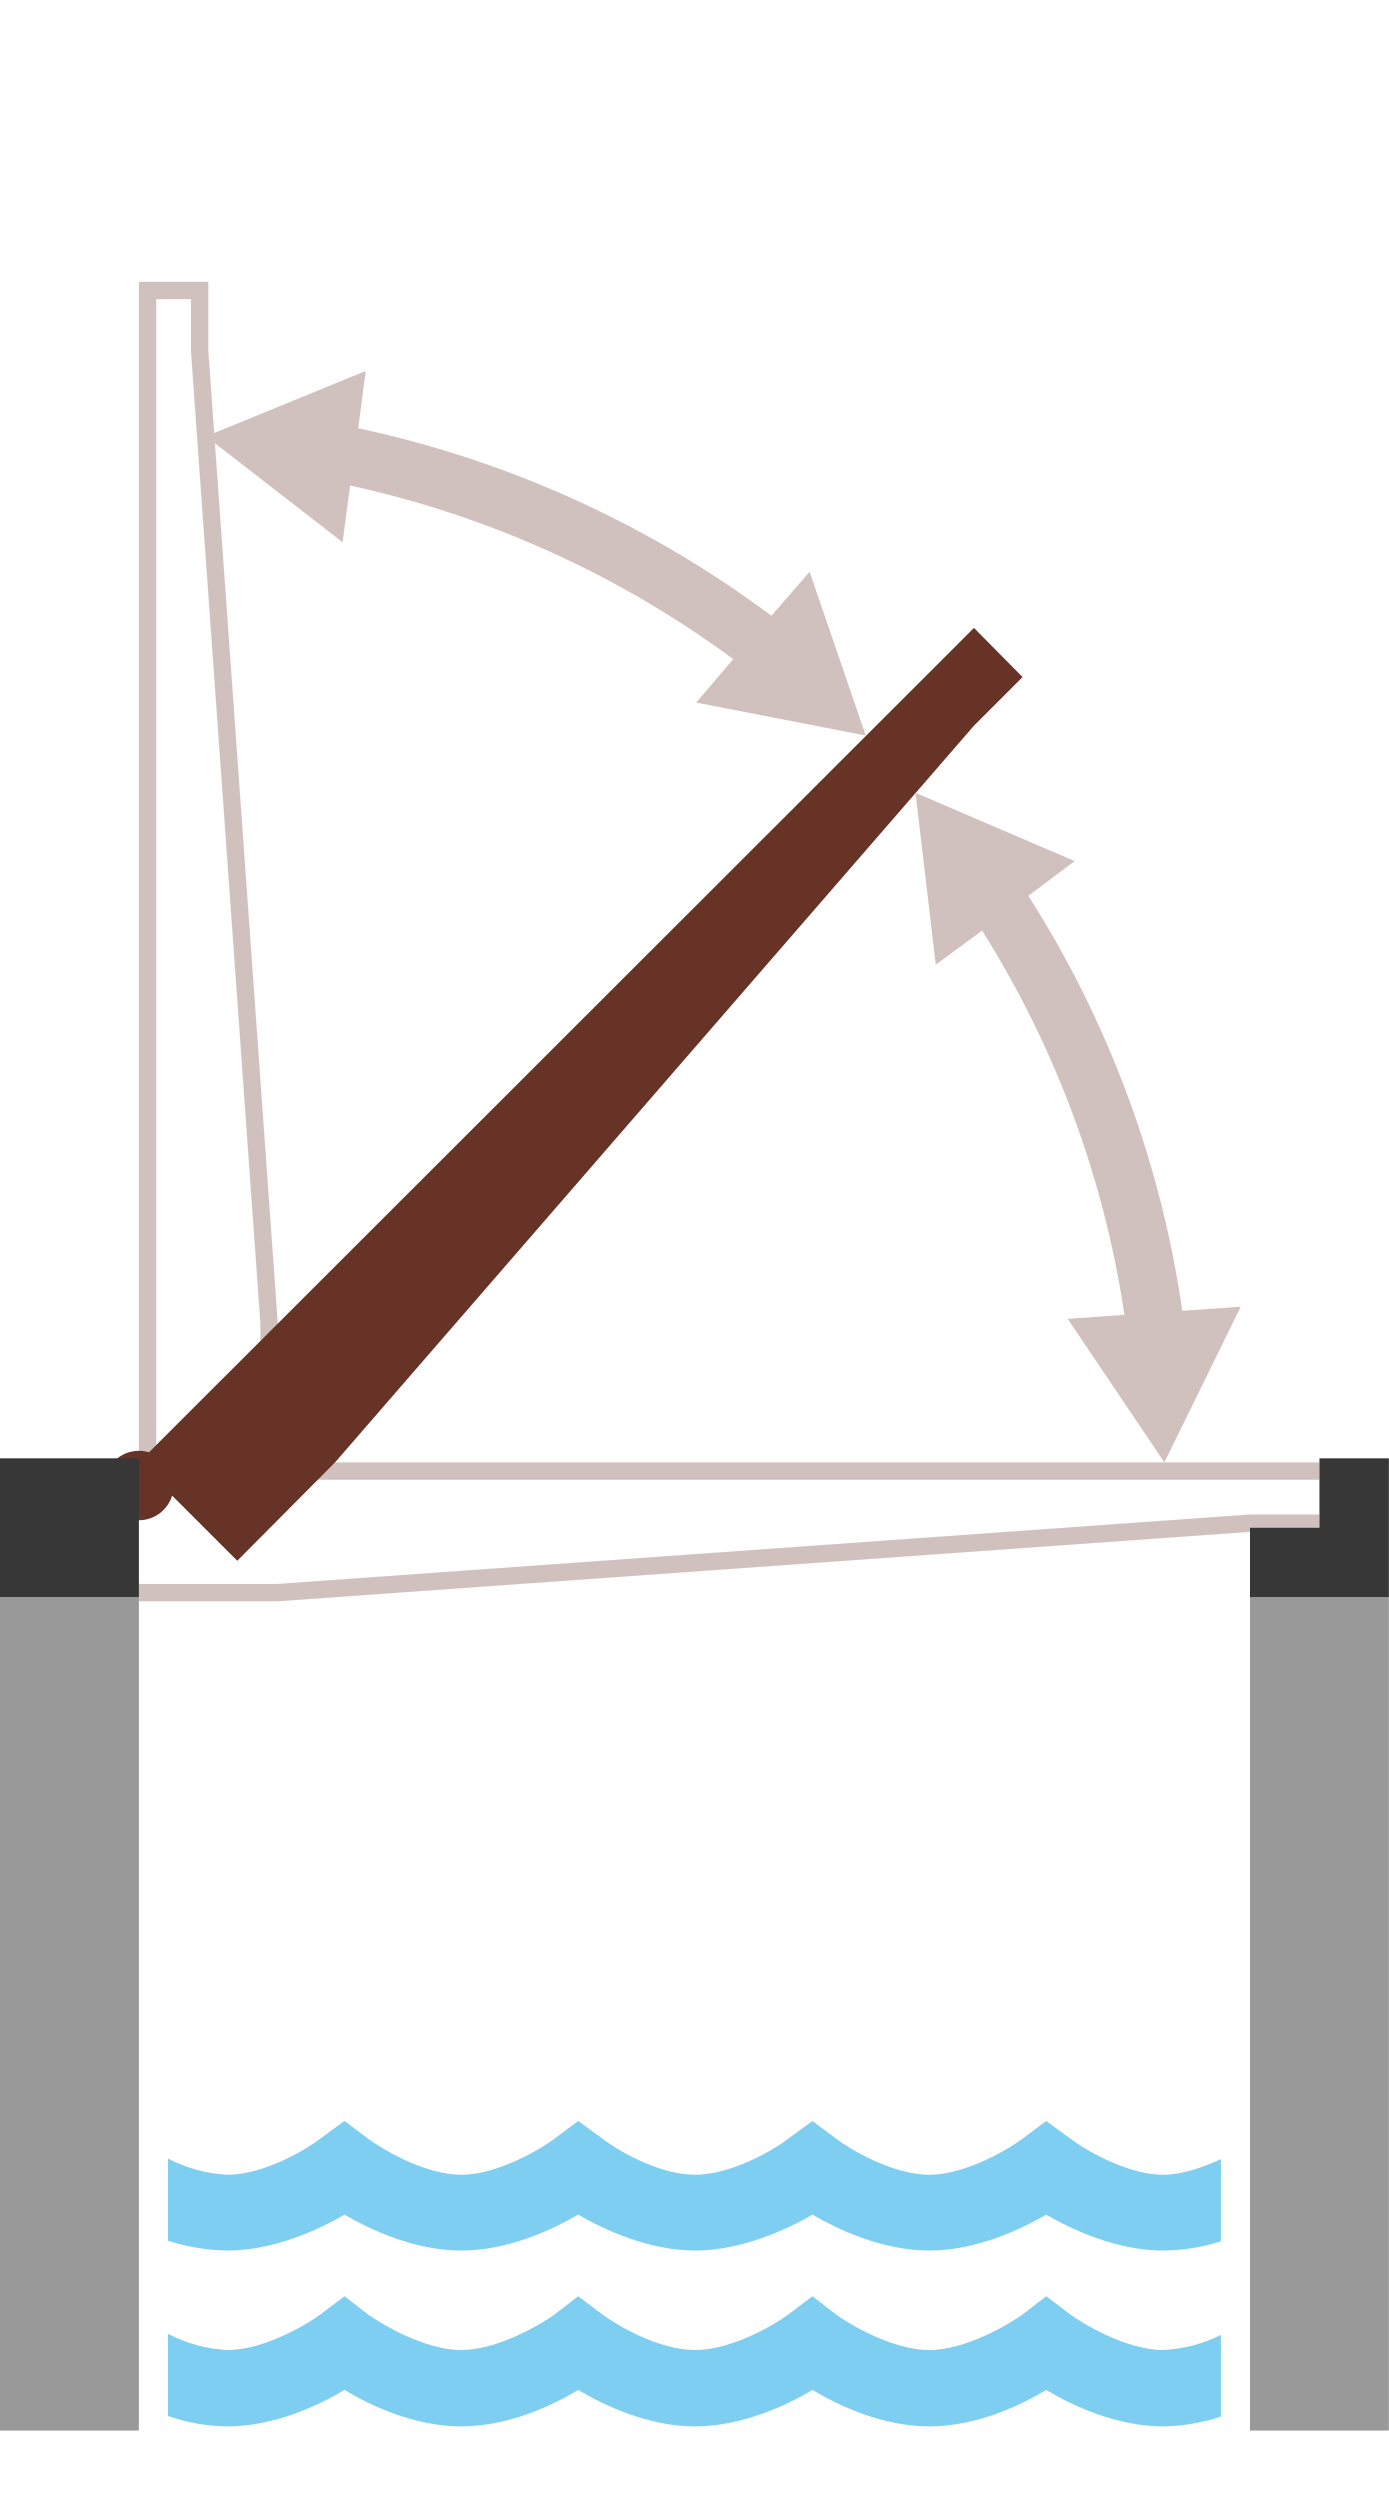
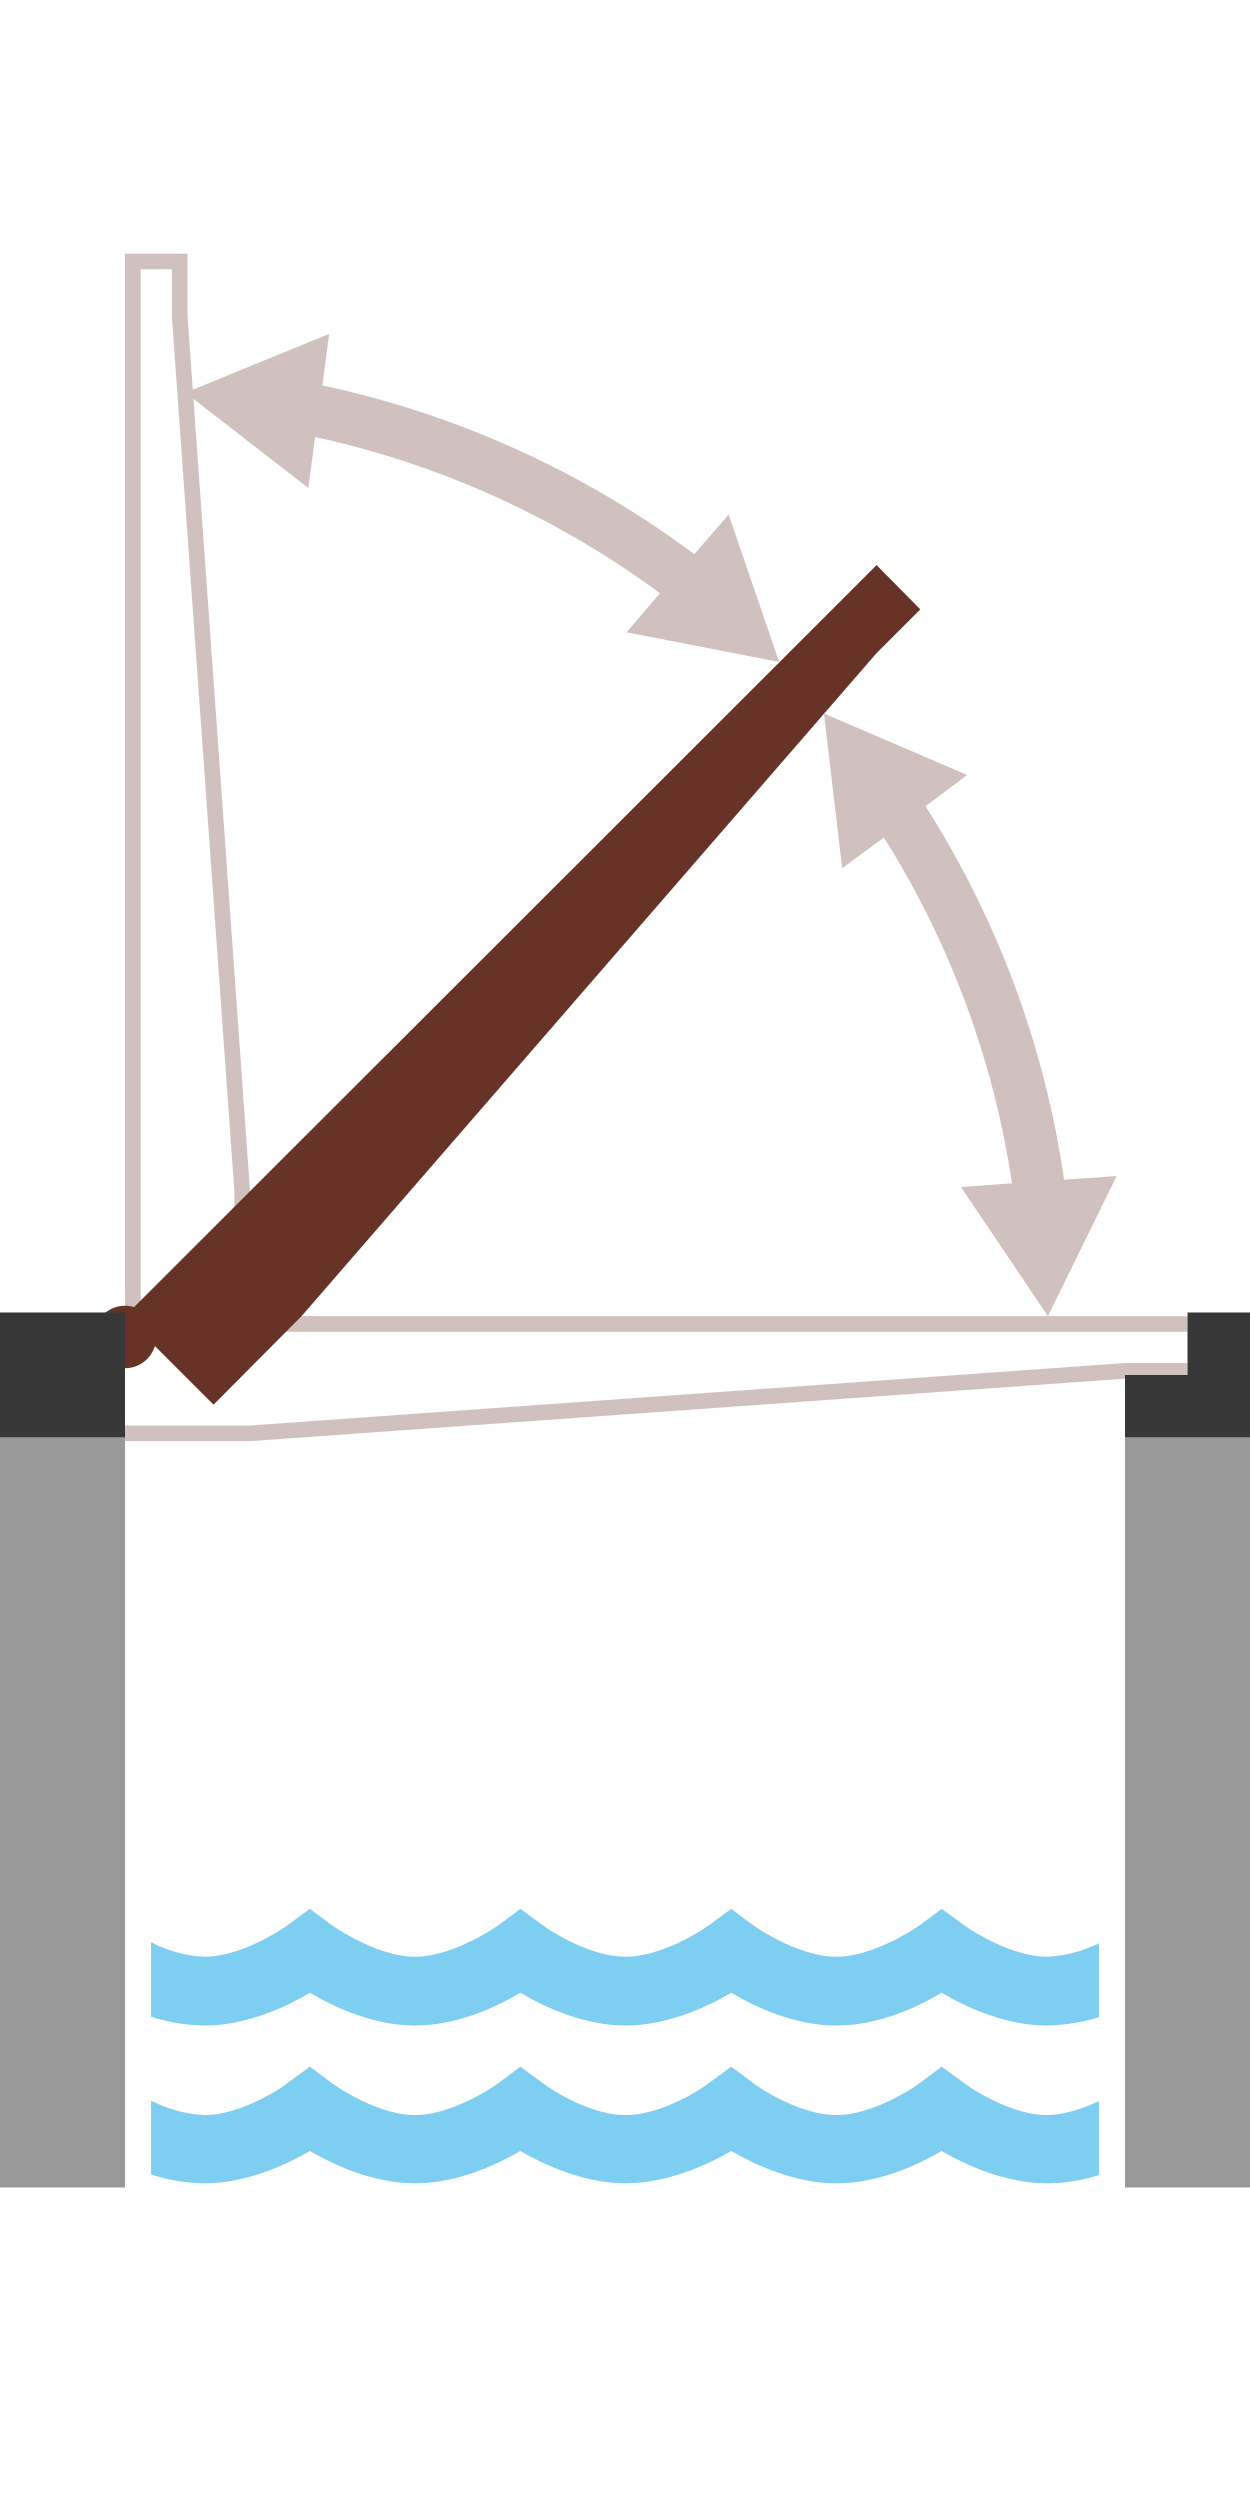
- <svg xmlns="http://www.w3.org/2000/svg" xmlns:xlink="http://www.w3.org/1999/xlink" id="26c4bb9c-bc10-4af5-ae1e-9a0342787868" data-name="Layer 1" width="240" height="432" viewBox="0 0 240 432">
-   <defs>
-     <symbol id="40add949-fde8-4452-abfb-0818500afb83" data-name="golven" viewBox="0 0 182 52.8">
-       <path d="M155.9,33.4l-4.1-3.1-4,3.1c-2.2,1.6-9.8,6.2-16.2,6.2s-13.9-4.5-16.2-6.2l-4-3.1-4.1,3.1c-2.1,1.6-9.7,6.2-16.2,6.2S77.3,35.1,75,33.4l-4.1-3.1-4,3.1c-2.2,1.6-9.8,6.2-16.2,6.2s-13.8-4.5-16.2-6.2l-4-3.1-4.1,3.1c-2.1,1.6-9.7,6.2-16.1,6.2A24.8,24.8,0,0,1,0,36.8V51a31.8,31.8,0,0,0,10.3,1.8c8,0,15.7-3.6,20.2-6.3,4.5,2.7,12.1,6.3,20.2,6.3s15.7-3.6,20.2-6.3c4.5,2.7,12.2,6.3,20.2,6.3s15.8-3.6,20.3-6.3c4.5,2.7,12.1,6.3,20.2,6.3s15.7-3.6,20.2-6.3c4.5,2.7,12.2,6.3,20.2,6.3a32.8,32.8,0,0,0,10-1.7V37a25.1,25.1,0,0,1-10,2.6C165.7,39.6,158.2,35.1,155.9,33.4Z" fill="#7dcef1" />
-       <path d="M155.9,3l-4.1-3-4,3c-2.2,1.7-9.8,6.3-16.2,6.3S117.7,4.8,115.4,3l-4-3-4.1,3c-2.1,1.7-9.7,6.3-16.2,6.3S77.3,4.8,75,3L70.9,0l-4,3c-2.2,1.7-9.8,6.3-16.2,6.3S36.9,4.8,34.5,3l-4-3L26.4,3c-2.1,1.7-9.7,6.3-16.1,6.3A24.8,24.8,0,0,1,0,6.5V20.7a34.7,34.7,0,0,0,10.3,1.7c8,0,15.7-3.6,20.2-6.2,4.5,2.6,12.1,6.2,20.2,6.2s15.7-3.6,20.2-6.2c4.5,2.6,12.2,6.2,20.2,6.2s15.8-3.6,20.3-6.2c4.5,2.6,12.1,6.2,20.2,6.2s15.7-3.6,20.2-6.2c4.5,2.6,12.2,6.2,20.2,6.2a32.7,32.7,0,0,0,10-1.6V6.6c-3,1.4-6.7,2.7-10,2.7C165.7,9.3,158.2,4.8,155.9,3Z" fill="#7dcef1" />
-     </symbol>
-   </defs>
-   <polygon points="25.5 60.7 25.5 252.7 46.5 252.7 46.5 228.7 34.5 60.7 34.5 50.2 25.5 50.2 25.5 60.7" fill="none" stroke="#d1c1be" stroke-miterlimit="10" stroke-width="3" />
-   <polyline points="228 254.2 216 254.2 24 254.2" fill="none" stroke="#d1c1be" stroke-miterlimit="10" stroke-width="3" />
-   <polyline points="24 275.2 48 275.2 216 263.2 228 263.2" fill="none" stroke="#d1c1be" stroke-miterlimit="10" stroke-width="3" />
-   <circle cx="24" cy="256.7" r="6" fill="#673327" />
-   <rect x="216" y="276" width="24" height="144" fill="#999" />
-   <rect y="276" width="24" height="144" fill="#999" />
-   <polygon points="240 276 228 276 216 276 216 264 228 264 228 252 240 252 240 264 240 276" fill="#373737" />
-   <rect y="252" width="24" height="24" fill="#373737" />
-   <use width="182" height="52.78" transform="translate(29 366.5)" xlink:href="#40add949-fde8-4452-abfb-0818500afb83" />
-   <polygon points="159.8 117 24 252.7 41 269.7 57.9 252.7 168.3 125.4 176.7 117 168.3 108.5 159.8 117" fill="#673327" />
-   <path d="M204.3,226.5a181.7,181.7,0,0,0-26.6-71.7l8-6L158.2,137l3.5,29.7,8-5.9a172.2,172.2,0,0,1,24.6,66.4l-9.8.7,16.7,24.8,13.2-26.9Z" fill="#d1c1be" />
-   <path d="M149.6,127.1l-9.7-28.3-6.6,7.6A183.8,183.8,0,0,0,61.9,74l1.3-9.9L35.6,75.4,59.2,93.7l1.3-9.8a173.8,173.8,0,0,1,66.2,30l-6.4,7.5Z" fill="#d1c1be" />
+ <svg xmlns="http://www.w3.org/2000/svg" data-name="Layer 1" height="480" viewBox="0 0 240 480" width="240">
+   <path fill="none" stroke="#d1c1be" stroke-miterlimit="10" stroke-width="3" d="M25.5 60.7v192h21v-24l-12-168V50.2h-9v10.5zM228 254.2H24M24 275.2h24l168-12h12" />
+   <circle cx="24" cy="256.7" fill="#673327" r="6" />
+   <path fill="#999" d="M216 276h24v144h-24zM0 276h24v144H0z" />
+   <path fill="#373737" d="M240 276h-24v-12h12v-12h12v24zM0 252h24v24H0z" />
+   <g fill="#7dcef1">
+     <path d="M184.9 399.8l-4.1-3-4 3c-2.2 1.7-9.8 6.3-16.2 6.3s-13.9-4.5-16.2-6.3l-4-3-4.1 3c-2.1 1.7-9.7 6.3-16.2 6.3s-13.8-4.5-16.1-6.3l-4.1-3-4 3c-2.2 1.7-9.8 6.3-16.2 6.3s-13.8-4.5-16.2-6.3l-4-3-4.1 3c-2.1 1.7-9.7 6.3-16.1 6.3a24.8 24.8 0 0 1-10.3-2.8v14.2a34.7 34.7 0 0 0 10.3 1.7c8 0 15.7-3.6 20.2-6.2 4.5 2.6 12.1 6.2 20.2 6.2s15.7-3.6 20.2-6.2c4.5 2.6 12.2 6.2 20.2 6.2s15.8-3.6 20.3-6.2c4.5 2.6 12.1 6.2 20.2 6.2s15.7-3.6 20.2-6.2c4.5 2.6 12.2 6.2 20.2 6.2a32.7 32.7 0 0 0 10-1.6v-14.2c-3 1.4-6.7 2.7-10 2.7-6.3 0-13.8-4.5-16.1-6.3zM184.9 369.5l-4.1-3-4 3c-2.2 1.6-9.8 6.2-16.2 6.2s-13.9-4.5-16.2-6.2l-4-3-4.1 3c-2.1 1.6-9.7 6.2-16.2 6.2s-13.8-4.5-16.1-6.2l-4.1-3-4 3c-2.2 1.6-9.8 6.2-16.2 6.2s-13.8-4.5-16.2-6.2l-4-3-4.1 3c-2.1 1.6-9.7 6.2-16.1 6.2a24.8 24.8 0 0 1-10.3-2.8v14.3a34.7 34.7 0 0 0 10.3 1.7c8 0 15.7-3.6 20.2-6.3 4.5 2.7 12.1 6.3 20.2 6.3s15.7-3.6 20.2-6.3c4.5 2.7 12.2 6.3 20.2 6.3s15.8-3.6 20.3-6.3c4.5 2.7 12.1 6.3 20.2 6.3s15.7-3.6 20.2-6.3c4.5 2.7 12.2 6.3 20.2 6.3a36.1 36.1 0 0 0 10-1.6v-14.2a25.1 25.1 0 0 1-10 2.6c-6.3 0-13.8-4.5-16.1-6.2z" />
+   </g>
+   <path fill="#673327" d="M159.8 117L24 252.7l17 17 16.9-17 110.4-127.3 8.4-8.4-8.4-8.5-8.5 8.5z" />
+   <path d="M204.3 226.5a181.7 181.7 0 0 0-26.6-71.7l8-6-27.5-11.8 3.5 29.7 8-5.9a172.2 172.2 0 0 1 24.6 66.4l-9.8.7 16.7 24.8 13.2-26.9zM149.6 127.1l-9.7-28.3-6.6 7.6A183.8 183.8 0 0 0 61.9 74l1.3-9.9-27.6 11.3 23.6 18.3 1.3-9.8a173.8 173.8 0 0 1 66.2 30l-6.4 7.5z" fill="#d1c1be" />
+   <text font-family="RijksoverheidSansWebText-Bold, RijksoverheidSansWebText, sans-serif" font-size="24" font-weight="700" text-anchor="middle" x="120" y="465" />
</svg>
